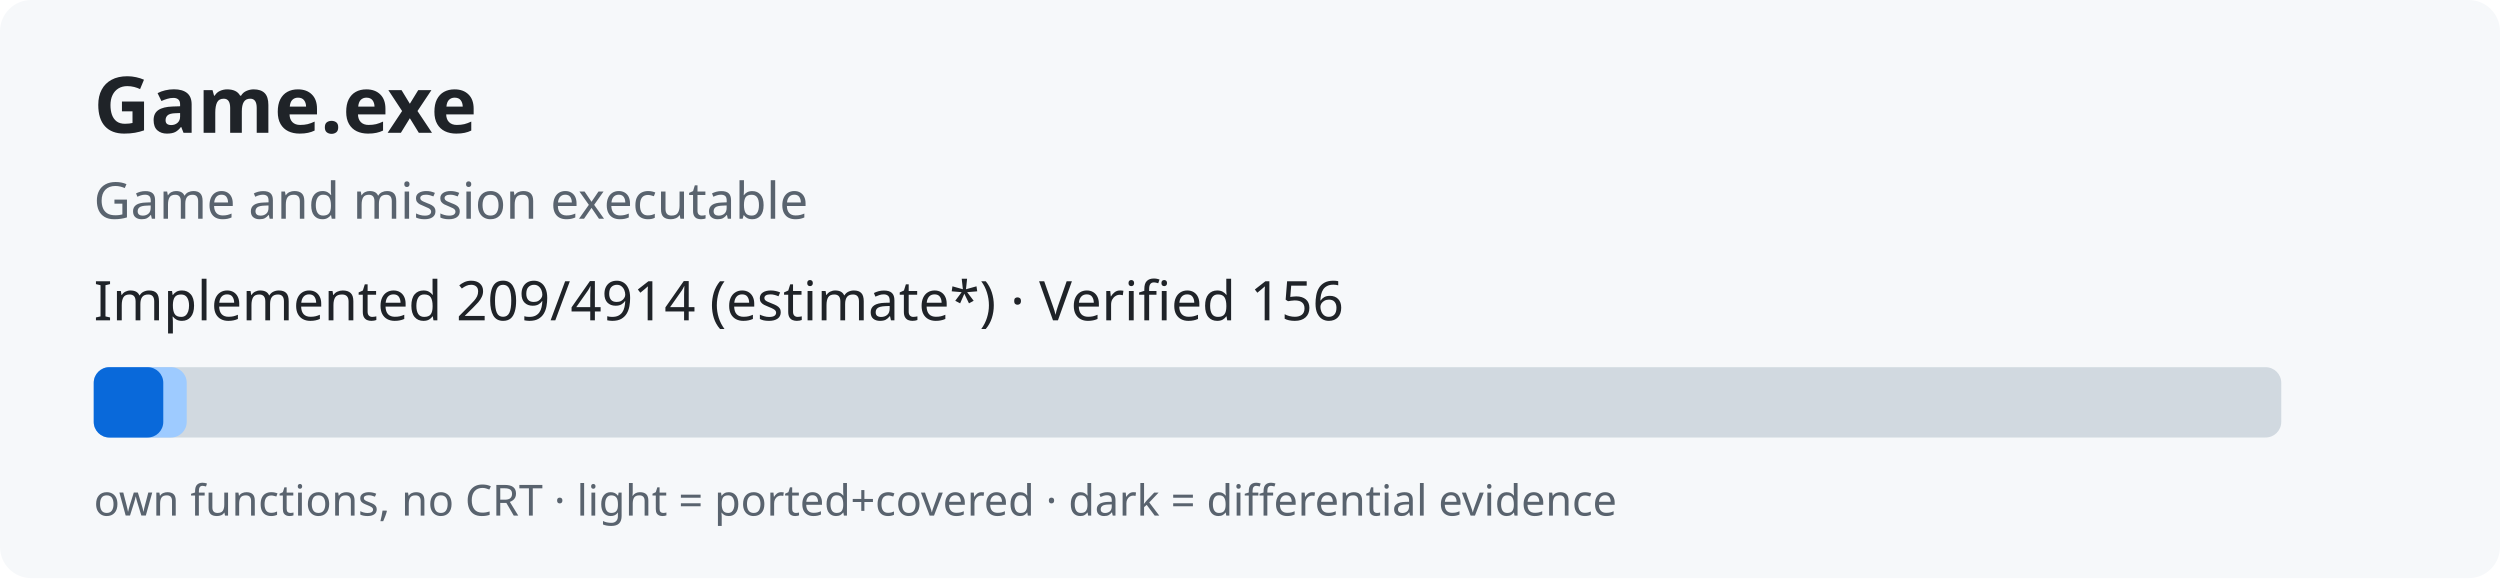
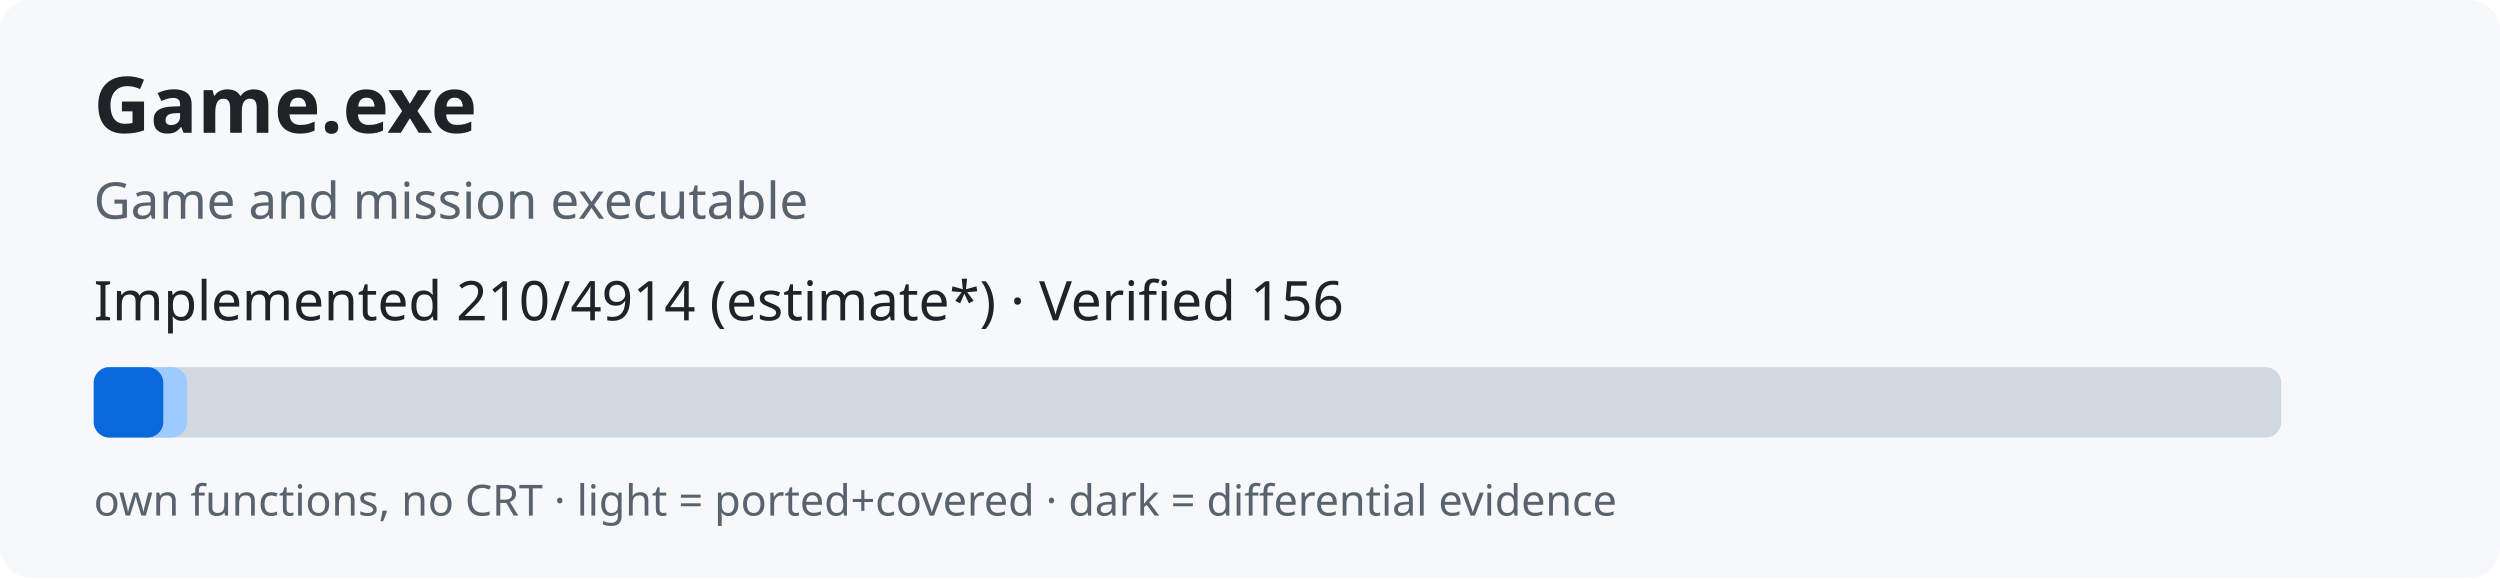
<svg xmlns="http://www.w3.org/2000/svg" width="640" height="148" role="img">
  <rect width="640" height="148" rx="8" fill="#f6f8fa" />
  <text x="24" y="34" font-family="sans-serif" font-size="20" font-weight="bold" fill="#1f2328">Game.exe</text>
  <text x="24" y="56" font-family="sans-serif" font-size="13" fill="#59636e">Game and mission executable</text>
-   <text x="24" y="82" font-family="sans-serif" font-size="14" fill="#1f2328">Implemented 209/4914 (estimate*) · Verified 156</text>
+   <text x="24" y="82" font-family="sans-serif" font-size="14" fill="#1f2328">Implemented 210/4914 (estimate*) · Verified 156</text>
  <rect x="24" y="94" width="560" height="18" rx="4" fill="#d1d9e0" />
-   <rect x="24" y="94" width="23.8" height="18" rx="4" fill="#9ecbff" />
+   <rect x="24" y="94" width="23.9" height="18" rx="4" fill="#9ecbff" />
  <rect x="24" y="94" width="17.8" height="18" rx="4" fill="#0969da" />
  <text x="24" y="132" font-family="sans-serif" font-size="11" fill="#59636e">own functions, no CRT · light = ported+covered · dark = differential evidence</text>
</svg>
